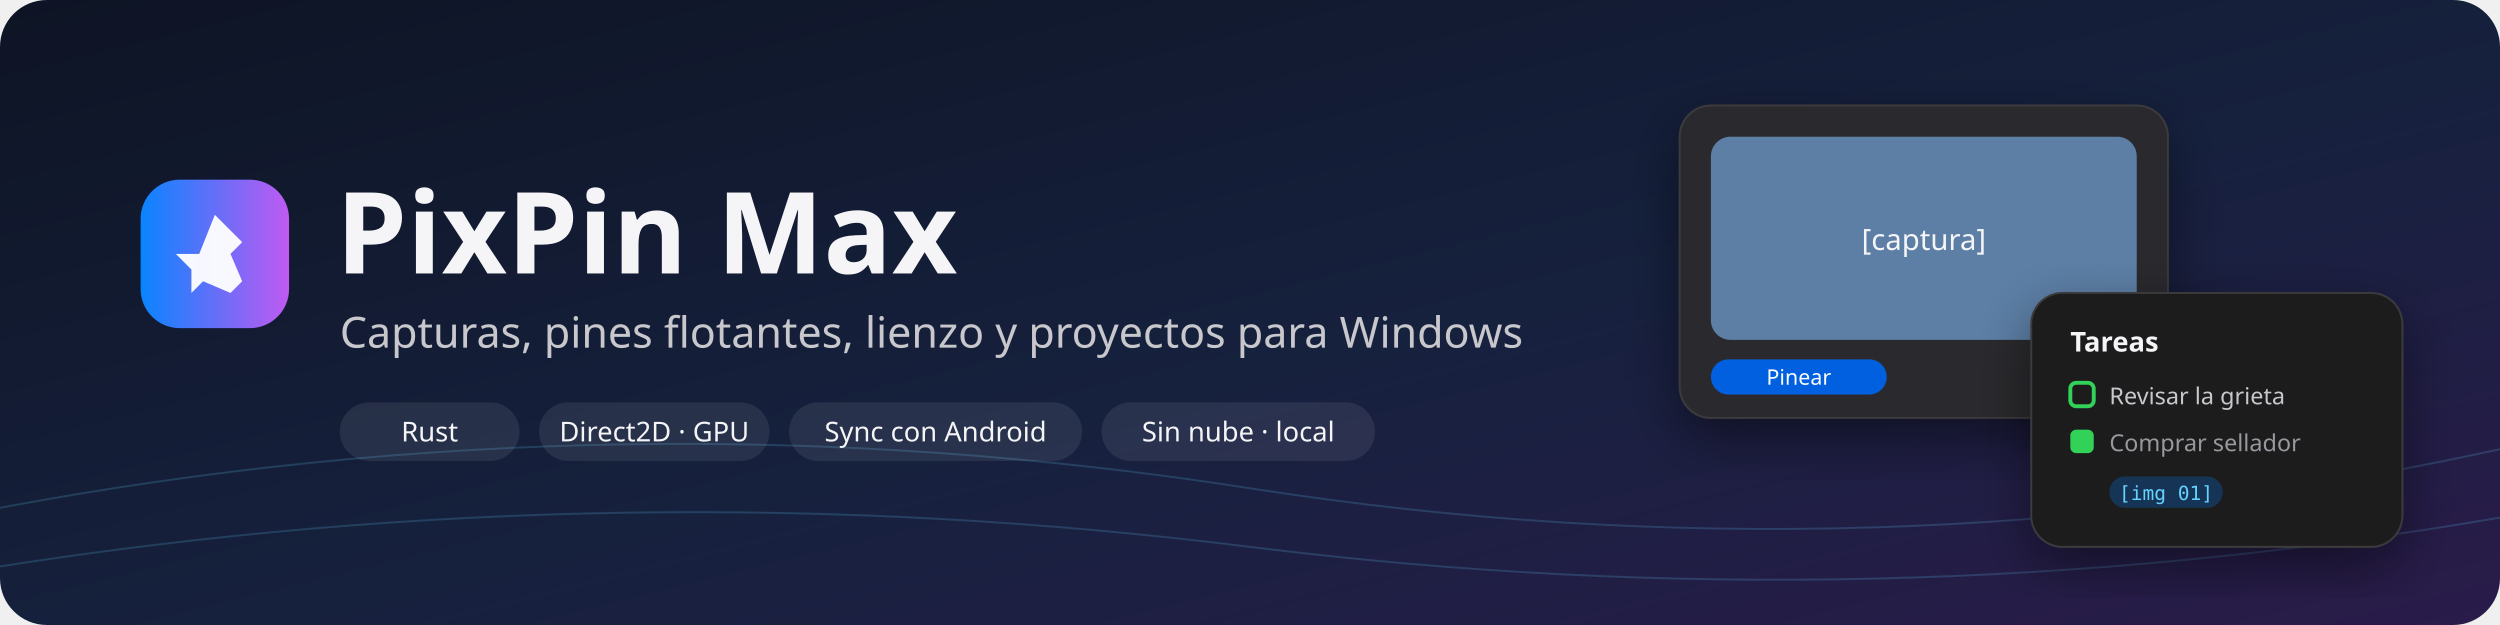
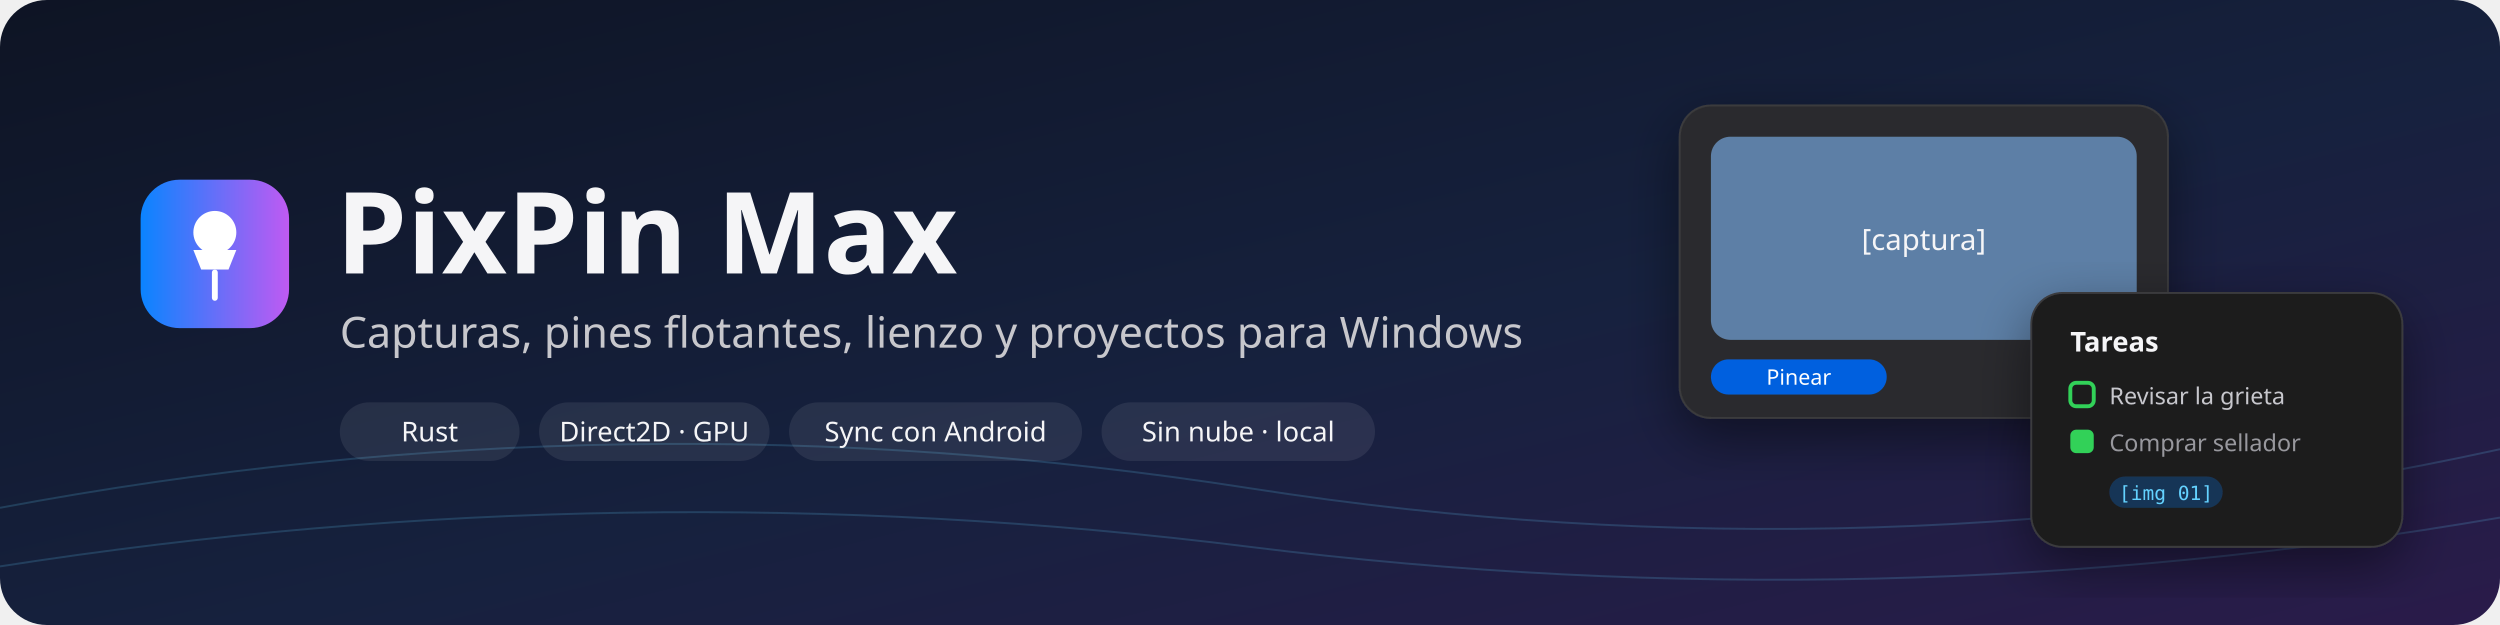
<svg xmlns="http://www.w3.org/2000/svg" width="1280" height="320" viewBox="0 0 1280 320">
  <defs>
    <linearGradient id="fondo" x1="0" y1="0" x2="1" y2="1">
      <stop offset="0" stop-color="#0E1424" />
      <stop offset="0.55" stop-color="#16213E" />
      <stop offset="1" stop-color="#2A1B4A" />
    </linearGradient>
    <linearGradient id="acento" x1="0" y1="0" x2="1" y2="0">
      <stop offset="0" stop-color="#0A84FF" />
      <stop offset="1" stop-color="#BF5AF2" />
    </linearGradient>
    <filter id="sombra" x="-20%" y="-20%" width="140%" height="140%">
      <feDropShadow dx="0" dy="10" stdDeviation="14" flood-color="#000" flood-opacity="0.45" />
    </filter>
  </defs>
  <rect width="1280" height="320" rx="24" fill="url(#fondo)" />
  <g opacity="0.18" stroke="#64D2FF" stroke-width="1">
    <path d="M0 260 Q 320 200 640 250 T 1280 230" fill="none" />
    <path d="M0 290 Q 320 240 640 280 T 1280 265" fill="none" />
  </g>
  <g filter="url(#sombra)">
    <rect x="860" y="54" width="250" height="160" rx="16" fill="#2C2C2E" stroke="#3A3A3C" />
    <rect x="876" y="70" width="218" height="104" rx="10" fill="#5D7FA6" />
    <text x="985" y="128" font-family="Segoe UI, sans-serif" font-size="15" fill="#F5F5F7" text-anchor="middle">[captura]</text>
    <rect x="876" y="184" width="90" height="18" rx="9" fill="#0060DF" />
    <text x="921" y="197" font-family="Segoe UI, sans-serif" font-size="11" fill="#fff" text-anchor="middle">Pinear</text>
  </g>
  <g filter="url(#sombra)">
    <rect x="1040" y="150" width="190" height="130" rx="16" fill="#1C1C1E" stroke="#3A3A3C" />
    <text x="1060" y="180" font-family="Segoe UI, sans-serif" font-size="14" font-weight="600" fill="#F5F5F7">Tareas</text>
    <rect x="1060" y="196" width="12" height="12" rx="3" fill="none" stroke="#30D158" stroke-width="2" />
    <text x="1080" y="207" font-family="Segoe UI, sans-serif" font-size="12" fill="#C7C7CC">Revisar la grieta</text>
    <rect x="1060" y="220" width="12" height="12" rx="3" fill="#30D158" />
    <text x="1080" y="231" font-family="Segoe UI, sans-serif" font-size="12" fill="#98989D">Comprar sellador</text>
    <rect x="1080" y="244" width="58" height="16" rx="8" fill="#0A84FF" opacity="0.25" />
    <text x="1109" y="256" font-family="Consolas, monospace" font-size="10" fill="#64D2FF" text-anchor="middle">[img 01]</text>
  </g>
  <g transform="translate(72,92)">
    <rect width="76" height="76" rx="20" fill="url(#acento)" />
-     <path d="M38 18 l14 14 -6 6 6 14 -6 6 -14 -6 -6 6 v-12 l-8 -8 h12 z" fill="#fff" opacity="0.95" />
+     <g fill="#fff">
+       <circle cx="38" cy="27" r="11" />
+       <path d="M27 36 h22 l-4 10 h-14 z" />
+       <rect x="36.5" y="46" width="3" height="16" rx="1.5" />
+     </g>
  </g>
  <text x="172" y="140" font-family="Segoe UI Variable Display, Segoe UI, sans-serif" font-size="58" font-weight="700" fill="#F5F5F7">PixPin Max</text>
  <text x="174" y="178" font-family="Segoe UI, sans-serif" font-size="22" fill="#C7C7CC">Capturas, pines flotantes, lienzo y proyectos para Windows</text>
  <g font-family="Segoe UI, sans-serif" font-size="14" fill="#F5F5F7">
    <rect x="174" y="206" width="92" height="30" rx="15" fill="#FFFFFF" fill-opacity="0.08" />
    <text x="220" y="226" text-anchor="middle">Rust</text>
    <rect x="276" y="206" width="118" height="30" rx="15" fill="#FFFFFF" fill-opacity="0.08" />
    <text x="335" y="226" text-anchor="middle">Direct2D · GPU</text>
    <rect x="404" y="206" width="150" height="30" rx="15" fill="#FFFFFF" fill-opacity="0.08" />
    <text x="479" y="226" text-anchor="middle">Sync con Android</text>
    <rect x="564" y="206" width="140" height="30" rx="15" fill="#FFFFFF" fill-opacity="0.08" />
    <text x="634" y="226" text-anchor="middle">Sin nube · local</text>
  </g>
</svg>
